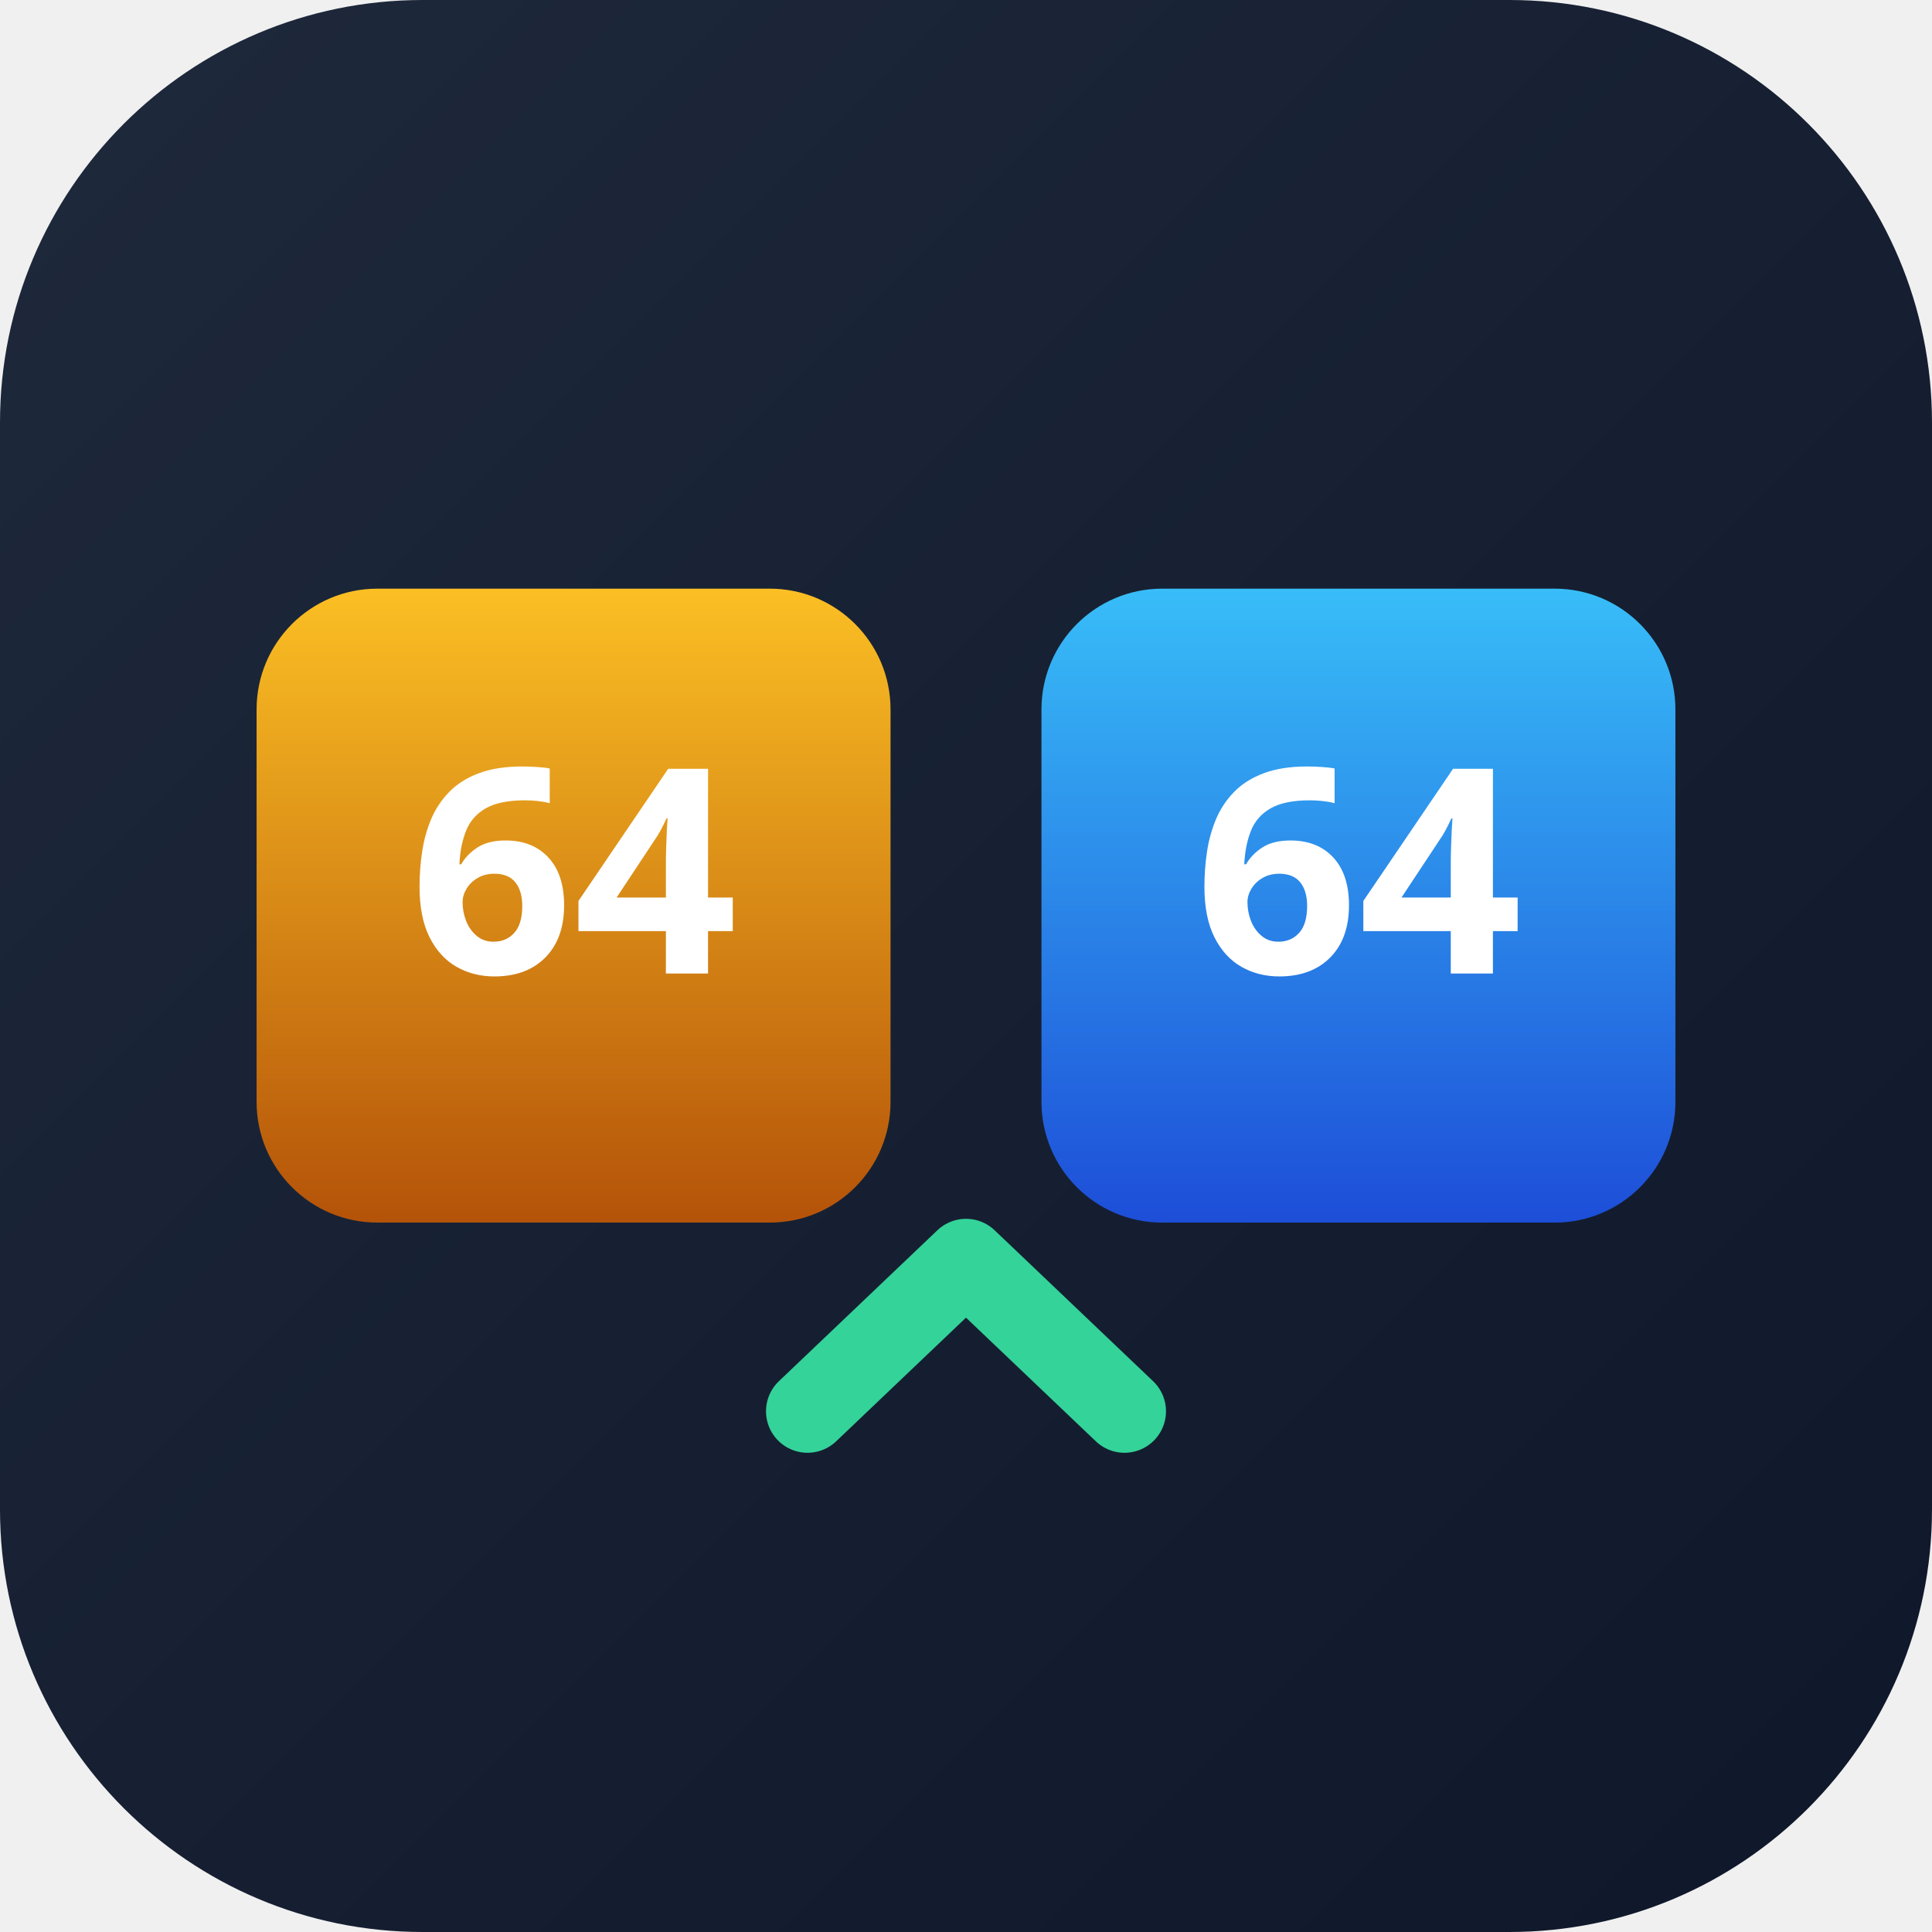
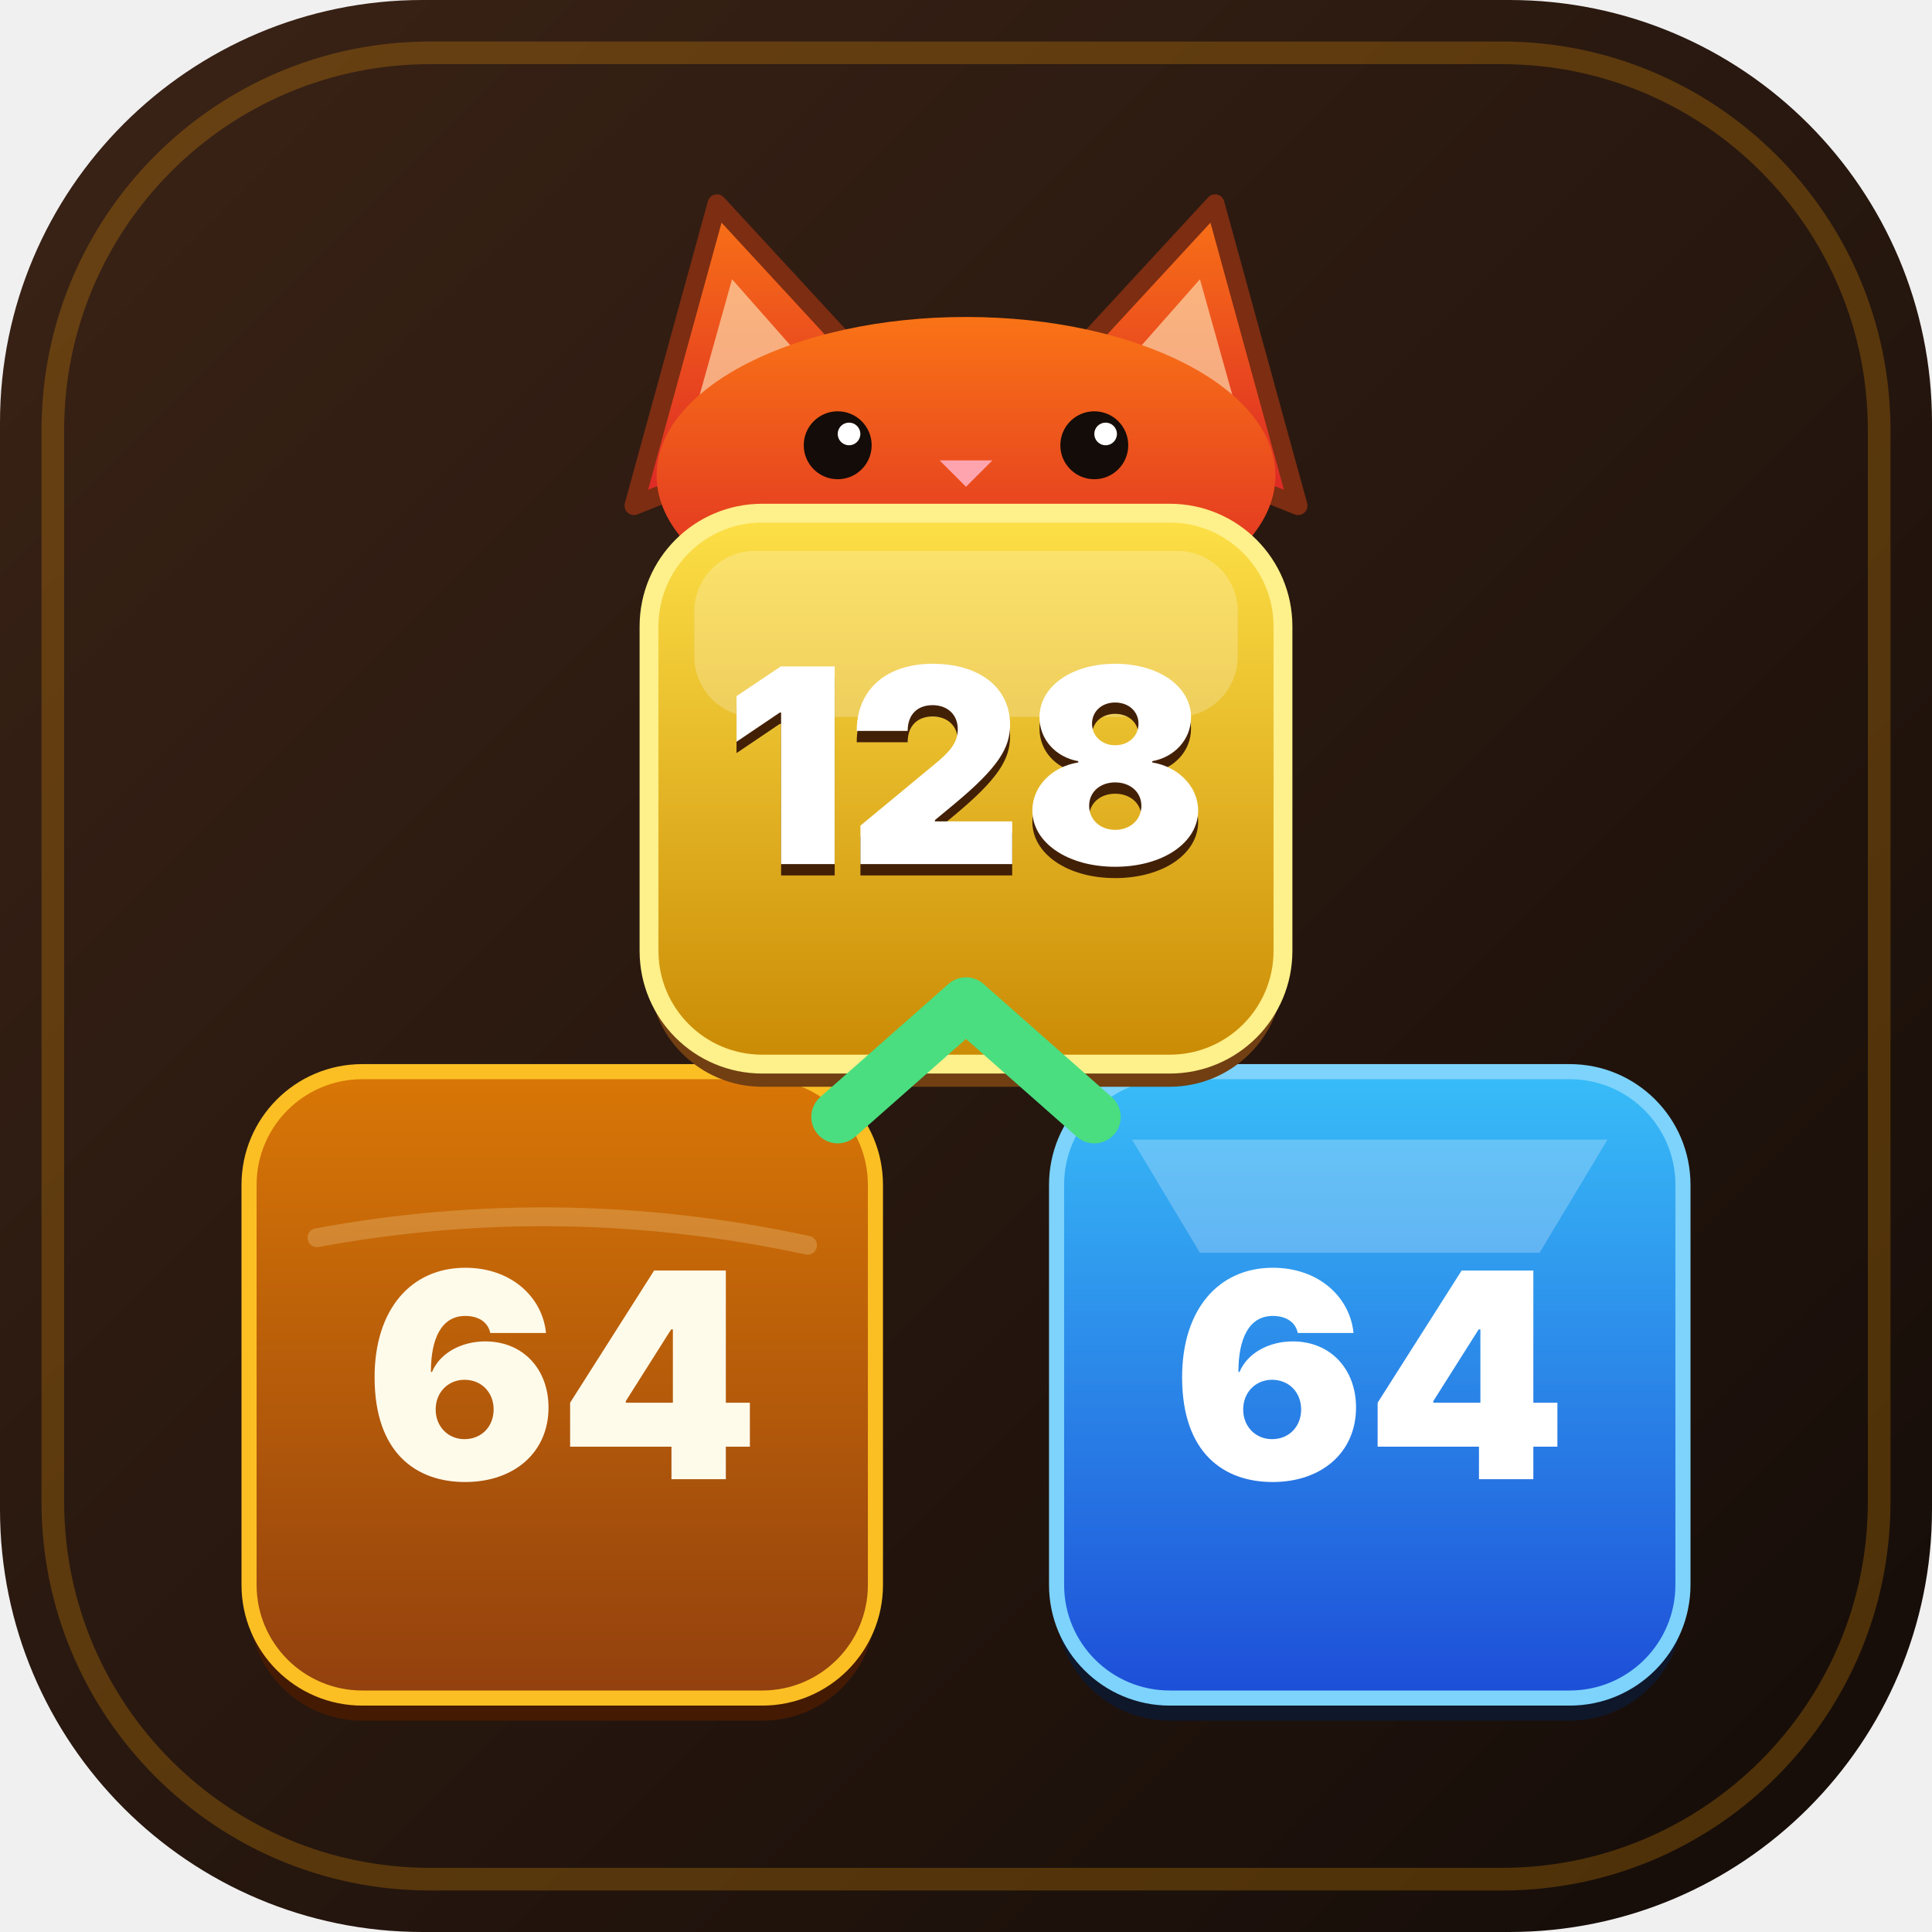
<svg xmlns="http://www.w3.org/2000/svg" viewBox="0 0 512 512">
  <defs>
    <linearGradient id="bg" x1="0" y1="0" x2="1" y2="1">
-       <stop offset="0%" stop-color="#1e293b" />
-       <stop offset="100%" stop-color="#0f172a" />
+       <stop offset="0%" stop-color="#3b2316" />
+       <stop offset="100%" stop-color="#140c08" />
    </linearGradient>
-     <linearGradient id="tileA" x1="0" y1="0" x2="0" y2="1">
-       <stop offset="0%" stop-color="#fbbf24" />
-       <stop offset="100%" stop-color="#b45309" />
+     <linearGradient id="catFur" x1="0" y1="0" x2="0" y2="1">
+       <stop offset="0%" stop-color="#f97316" />
+       <stop offset="100%" stop-color="#dc2626" />
    </linearGradient>
-     <linearGradient id="tileB" x1="0" y1="0" x2="0" y2="1">
+     <linearGradient id="woodTile" x1="0" y1="0" x2="0" y2="1">
+       <stop offset="0%" stop-color="#d97706" />
+       <stop offset="100%" stop-color="#92400e" />
+     </linearGradient>
+     <linearGradient id="jewelTile" x1="0" y1="0" x2="0" y2="1">
      <stop offset="0%" stop-color="#38bdf8" />
      <stop offset="100%" stop-color="#1d4ed8" />
    </linearGradient>
+     <linearGradient id="goldTile" x1="0" y1="0" x2="0" y2="1">
+       <stop offset="0%" stop-color="#fde047" />
+       <stop offset="100%" stop-color="#ca8a04" />
+     </linearGradient>
  </defs>
  <rect width="512" height="512" rx="112" fill="url(#bg)" />
-   <rect x="68" y="156" width="168" height="168" rx="32" fill="url(#tileA)" />
-   <text x="152" y="258" text-anchor="middle" fill="#ffffff" font-family="system-ui, sans-serif" font-weight="900" font-size="76">64</text>
-   <rect x="276" y="156" width="168" height="168" rx="32" fill="url(#tileB)" />
-   <text x="360" y="258" text-anchor="middle" fill="#ffffff" font-family="system-ui, sans-serif" font-weight="900" font-size="76">64</text>
-   <path d="M214 374 L256 334 L298 374" fill="none" stroke="#34d399" stroke-width="22" stroke-linecap="round" stroke-linejoin="round" />
+   <rect x="14" y="14" width="484" height="484" rx="100" fill="none" stroke="#f59e0b" stroke-opacity="0.25" stroke-width="6" />
+   <path d="M168 134 L190 54 L238 106 Z" fill="url(#catFur)" stroke="#7c2d12" stroke-width="5" stroke-linejoin="round" />
+   <path d="M344 134 L322 54 L274 106 Z" fill="url(#catFur)" stroke="#7c2d12" stroke-width="5" stroke-linejoin="round" />
+   <path d="M180 124 L194 74 L224 108 Z" fill="#fed7aa" opacity="0.7" />
+   <path d="M332 124 L318 74 L288 108 Z" fill="#fed7aa" opacity="0.7" />
+   <ellipse cx="256" cy="126" rx="82" ry="42" fill="url(#catFur)" />
+   <circle cx="222" cy="118" r="9" fill="#140c08" />
+   <circle cx="290" cy="118" r="9" fill="#140c08" />
+   <circle cx="225" cy="115" r="3" fill="#ffffff" />
+   <circle cx="293" cy="115" r="3" fill="#ffffff" />
+   <polygon points="256,129 249,122 263,122" fill="#fda4af" />
+   <rect x="66" y="284" width="166" height="166" rx="30" fill="#451a03" transform="translate(0, 6)" />
+   <rect x="66" y="284" width="166" height="166" rx="30" fill="url(#woodTile)" stroke="#fbbf24" stroke-width="4" />
+   <path d="M84 328 Q149 316 214 330" fill="none" stroke="#fef3c7" stroke-opacity="0.22" stroke-width="5" stroke-linecap="round" />
+   <text x="149" y="392" text-anchor="middle" fill="#fffbeb" font-family="system-ui, -apple-system, sans-serif" font-weight="900" font-size="76">64</text>
+   <rect x="280" y="284" width="166" height="166" rx="30" fill="#0f172a" transform="translate(0, 6)" />
+   <rect x="280" y="284" width="166" height="166" rx="30" fill="url(#jewelTile)" stroke="#7dd3fc" stroke-width="4" />
+   <polygon points="300,302 426,302 408,332 318,332" fill="#ffffff" opacity="0.24" />
+   <text x="363" y="392" text-anchor="middle" fill="#ffffff" font-family="system-ui, -apple-system, sans-serif" font-weight="900" font-size="76">64</text>
+   <rect x="172" y="136" width="168" height="146" rx="30" fill="#713f12" transform="translate(0, 6)" />
+   <rect x="172" y="136" width="168" height="146" rx="30" fill="url(#goldTile)" stroke="#fef08a" stroke-width="5" />
+   <rect x="184" y="146" width="144" height="44" rx="16" fill="#ffffff" opacity="0.22" />
+   <text x="256" y="232" text-anchor="middle" fill="#422006" font-family="system-ui, -apple-system, sans-serif" font-weight="900" font-size="72">128</text>
+   <text x="256" y="229" text-anchor="middle" fill="#ffffff" font-family="system-ui, -apple-system, sans-serif" font-weight="900" font-size="72">128</text>
+   <path d="M222 296 L256 266 L290 296" fill="none" stroke="#4ade80" stroke-width="14" stroke-linecap="round" stroke-linejoin="round" />
</svg>
